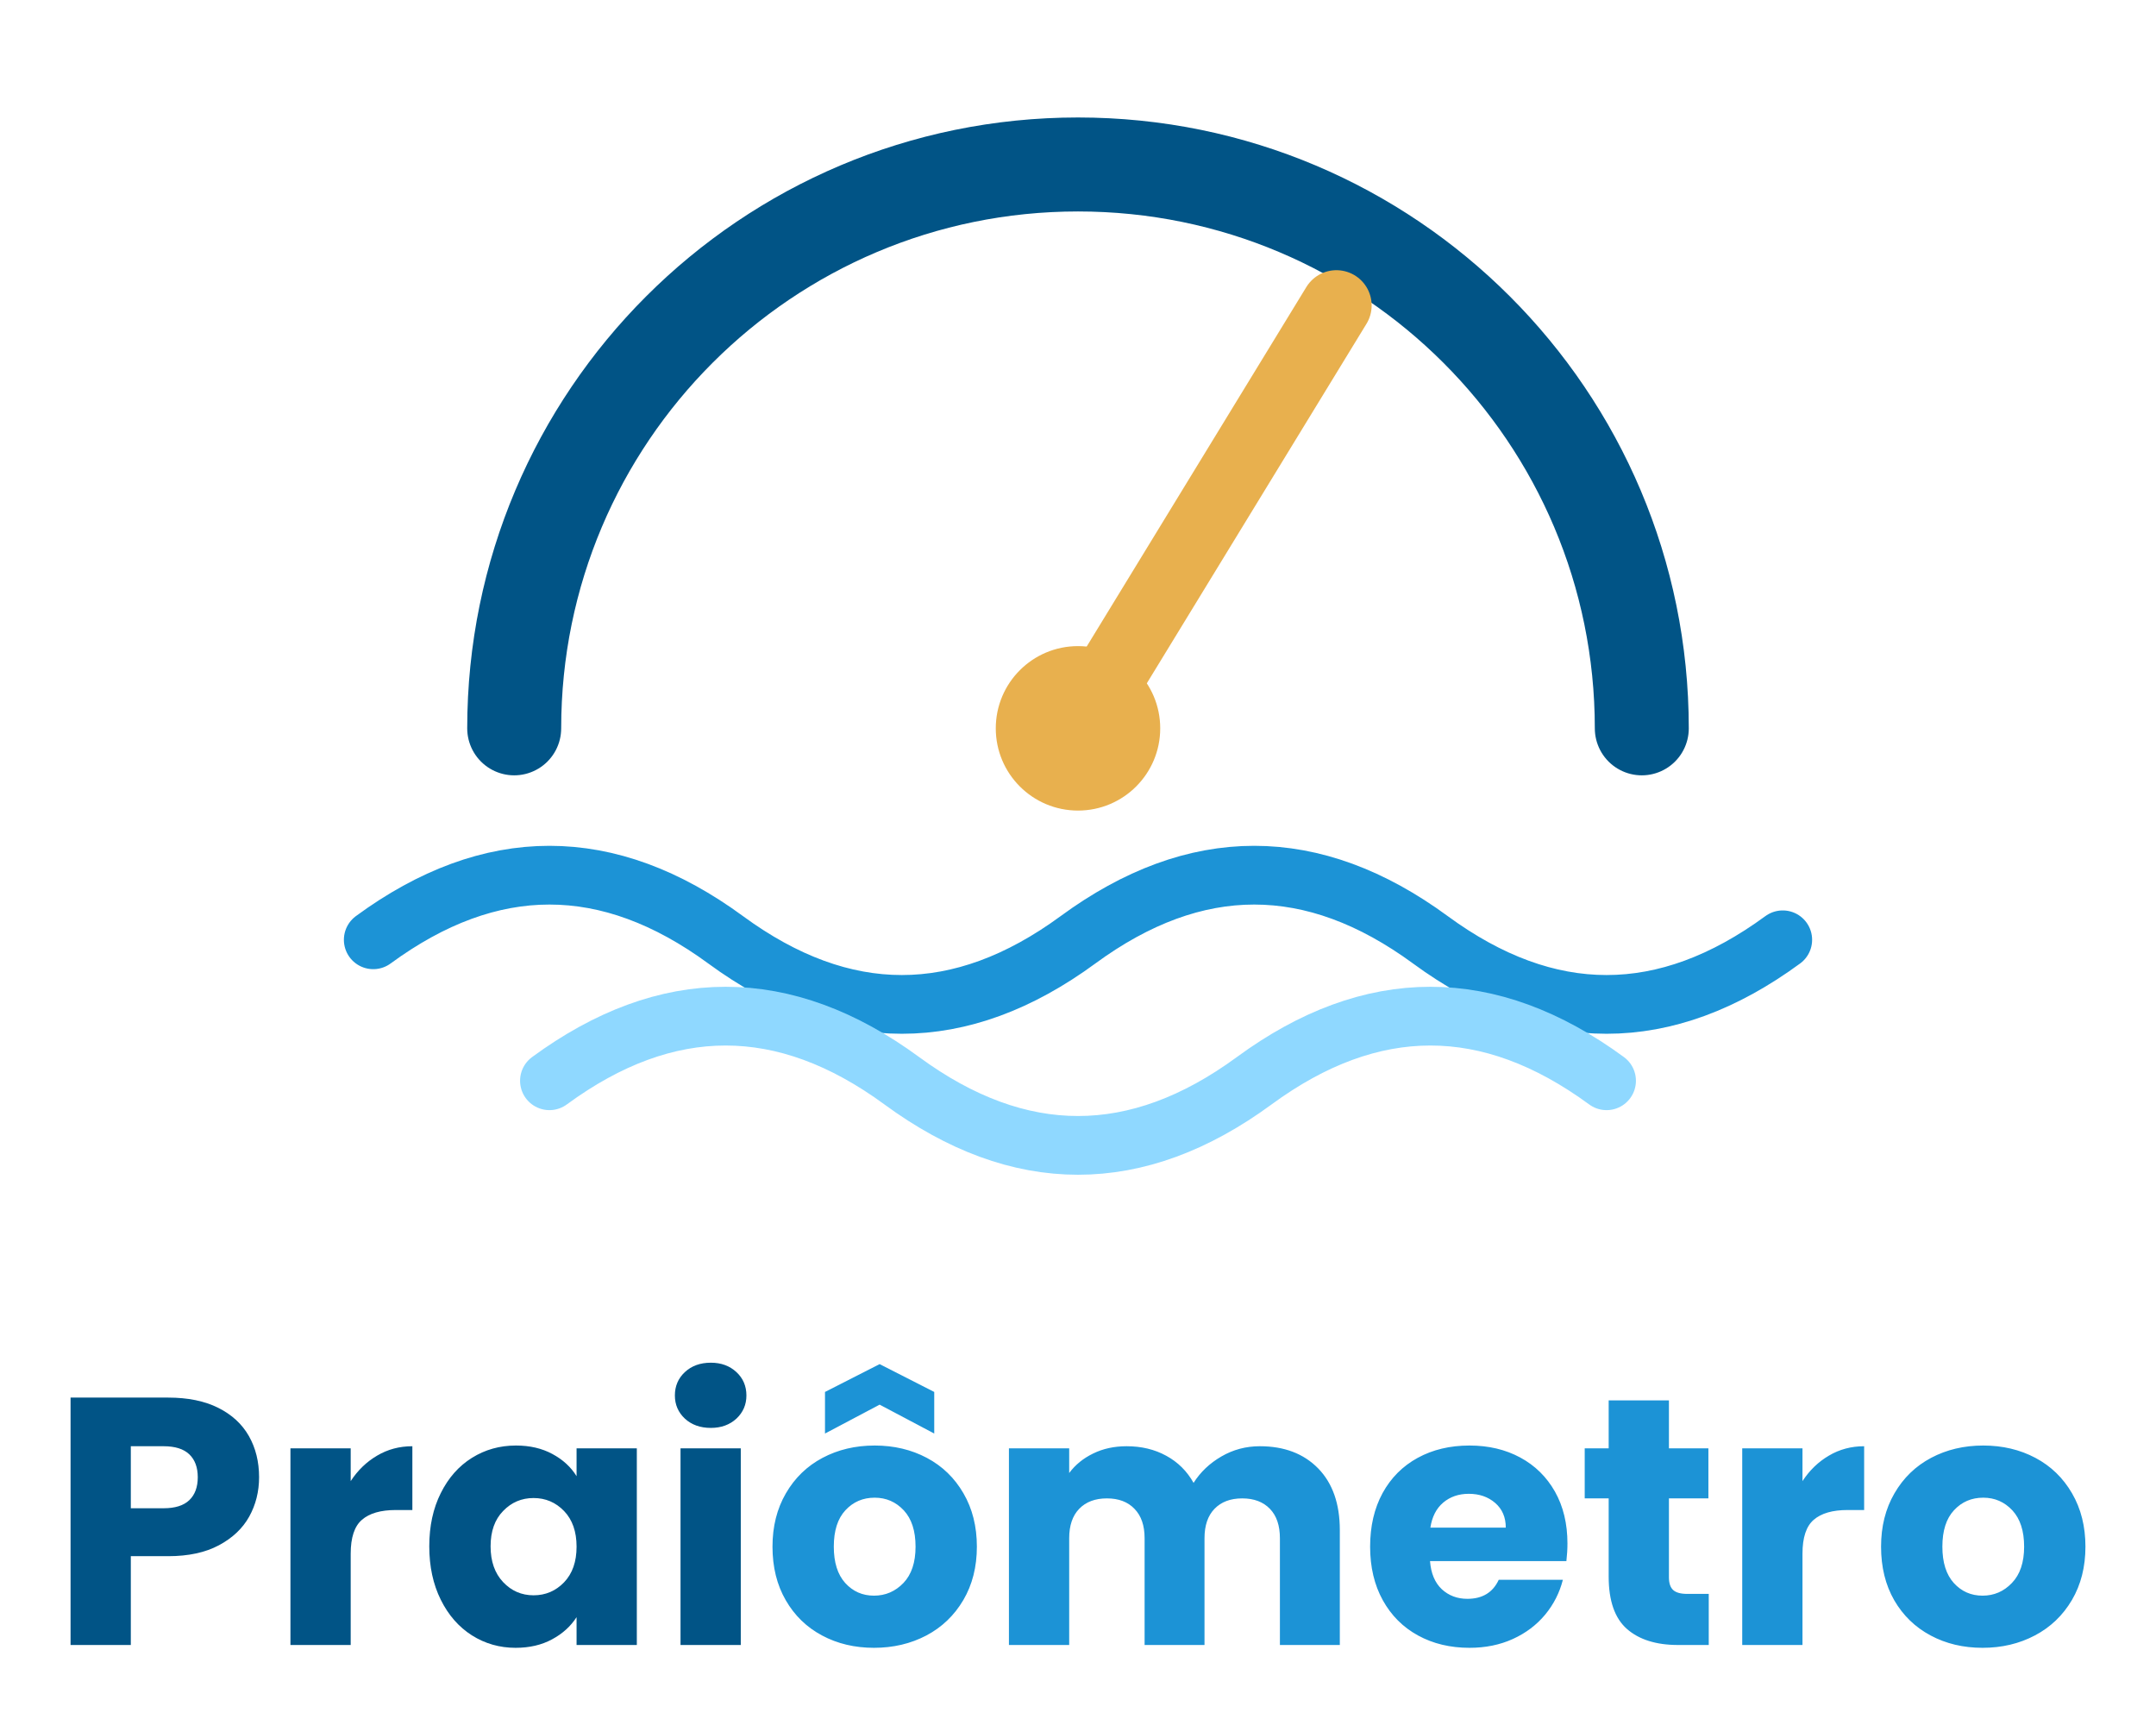
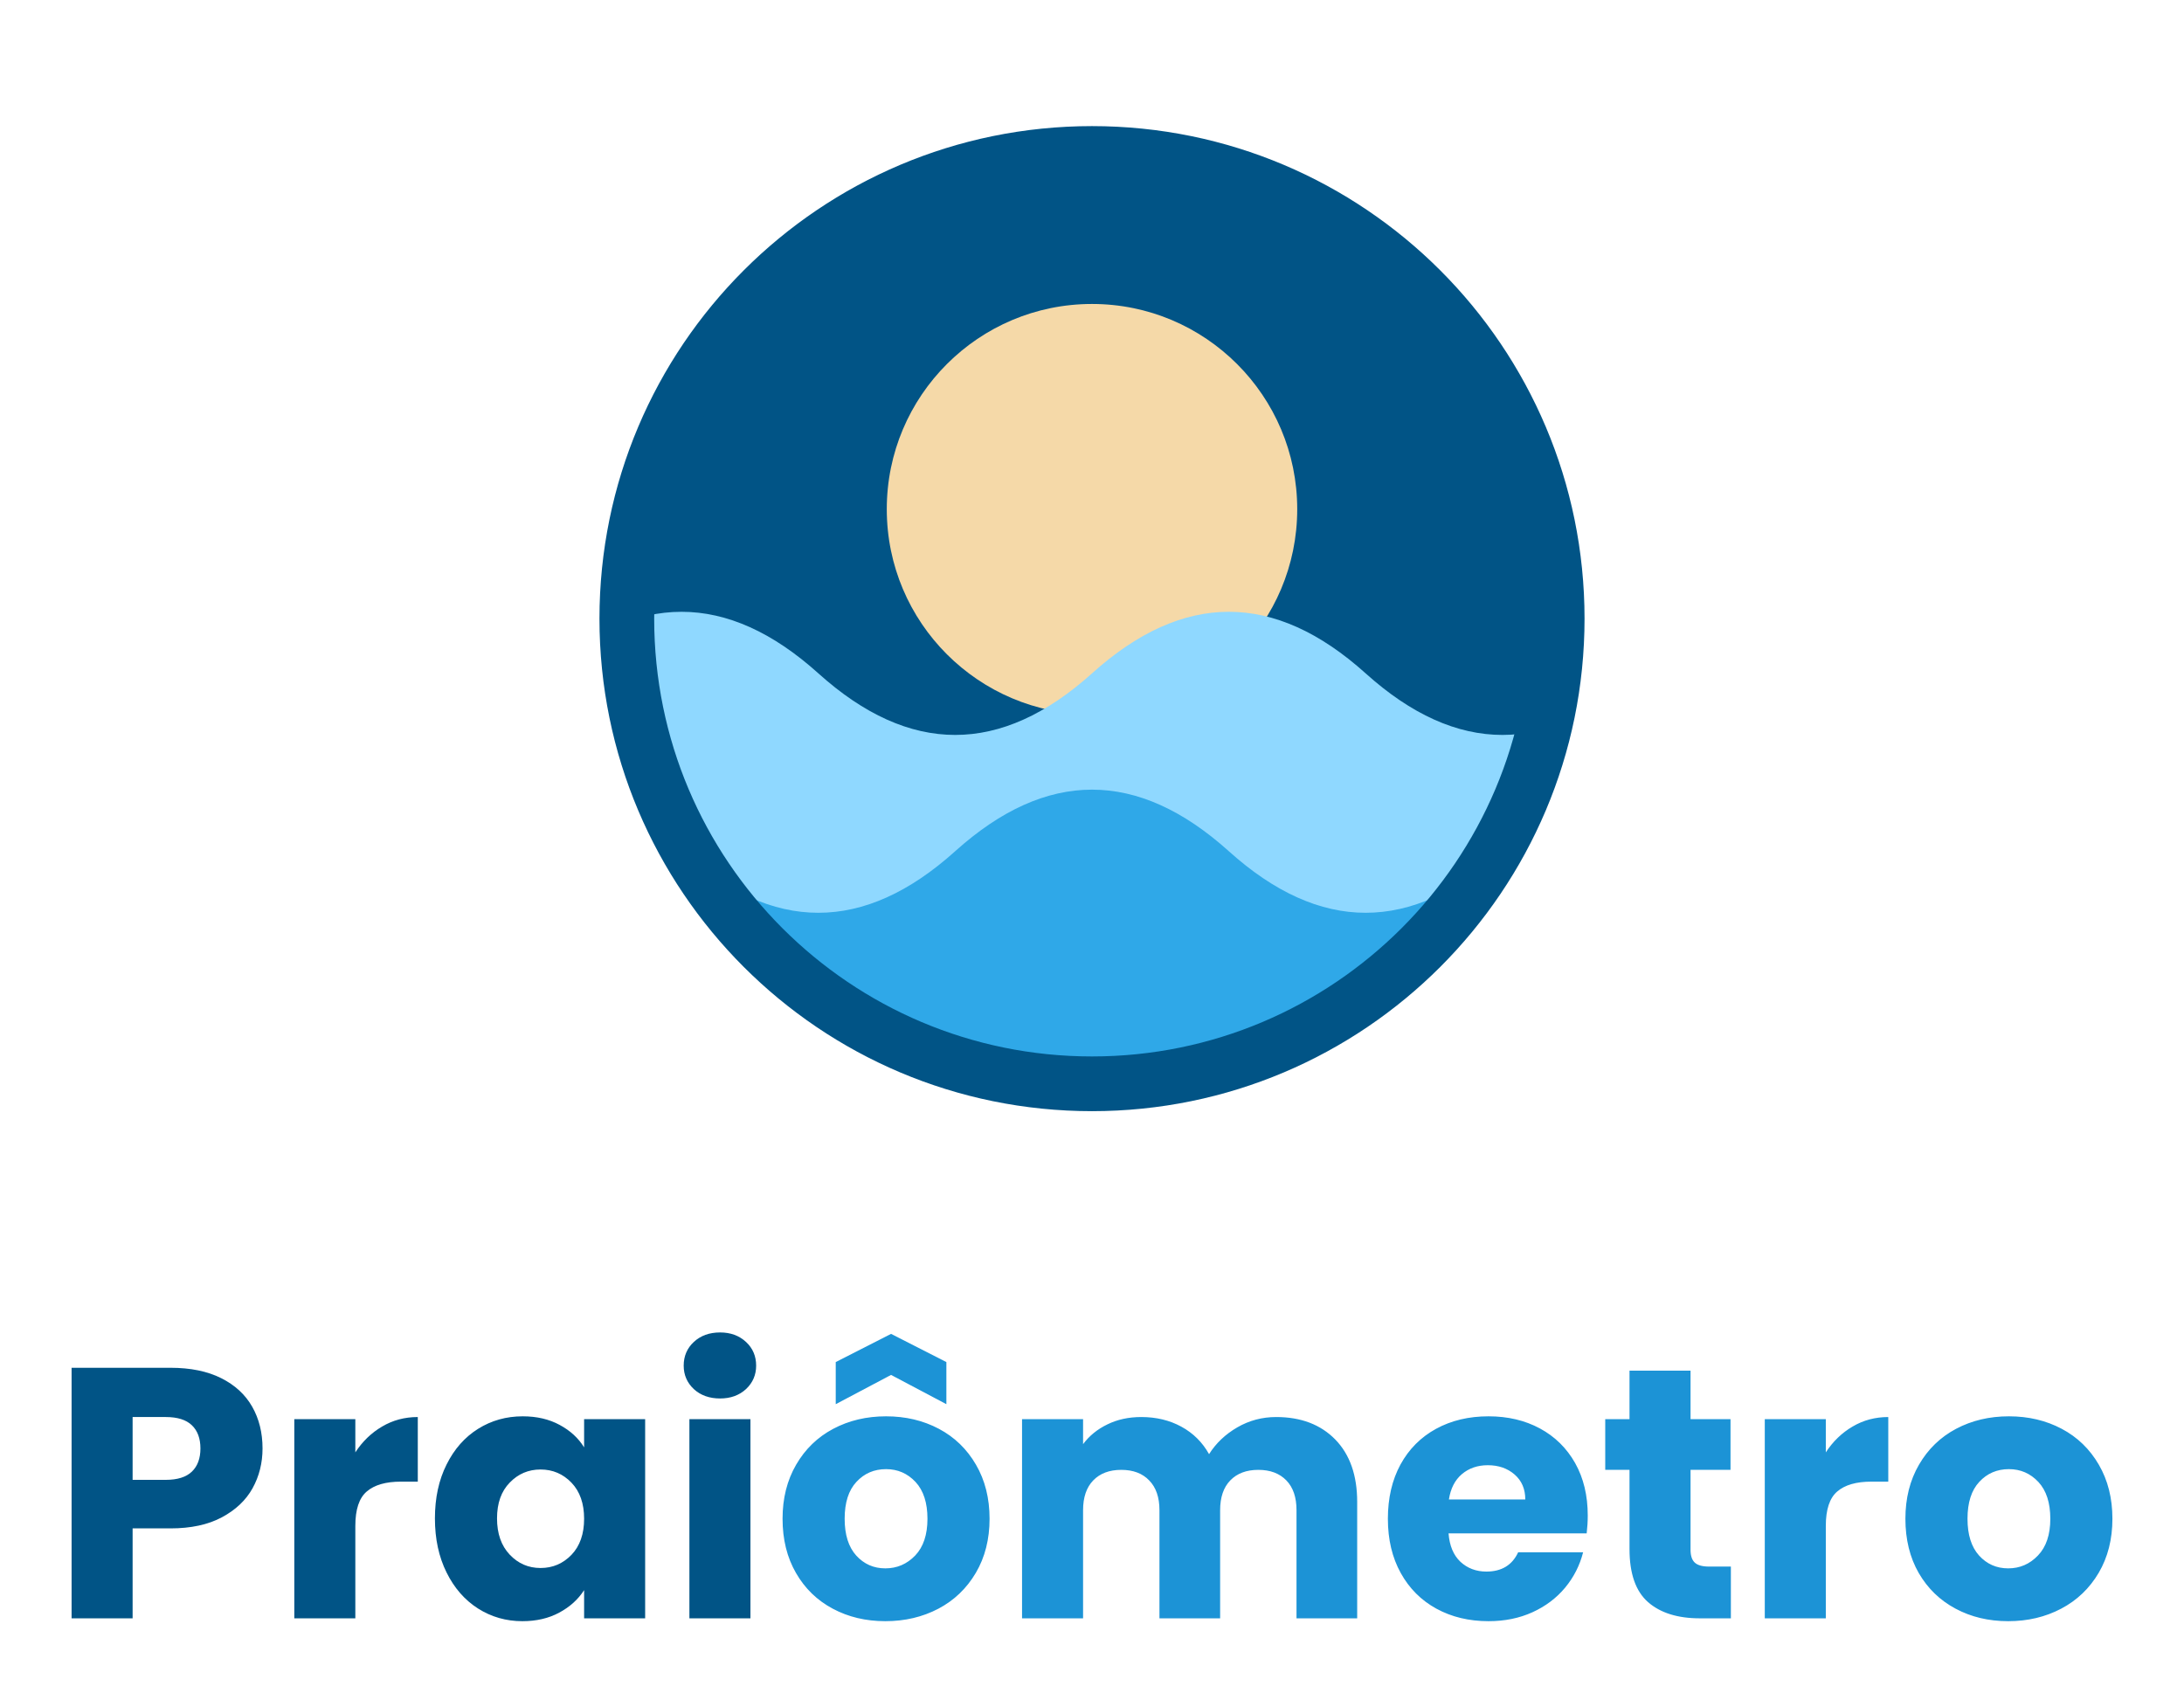
- <svg xmlns="http://www.w3.org/2000/svg" viewBox="0 0 183.54 146.27" width="1600" height="1275" role="img" aria-label="Praiômetro">
+ <svg xmlns="http://www.w3.org/2000/svg" viewBox="0 0 183.54 142.27" width="1600" height="1240" role="img" aria-label="Praiômetro">
  <g transform="translate(6 6)">
-     <g transform="translate(19.77 0) scale(1)">
-       <path d="M18 56 A48 48 0 0 1 114 56" fill="none" stroke-linecap="round" stroke="#015486" stroke-width="8" />
-       <path d="M66 56 L88 20" fill="none" stroke-linecap="round" stroke="#E8B04E" stroke-width="6" />
-       <circle cx="66" cy="56" r="7" fill="#E8B04E" />
-       <path d="M6 74 q15 -11 30 0 t30 0 t30 0 t30 0" fill="none" stroke-linecap="round" stroke="#1C93D6" stroke-width="5" />
-       <path d="M21 86 q15 -11 30 0 t30 0 t30 0" fill="none" stroke-linecap="round" stroke="#8FD8FF" stroke-width="5" />
+     <g transform="translate(39.77 0) scale(1.15)">
+       <defs>
+         <clipPath id="dentro">
+           <circle cx="40" cy="40" r="34" />
+         </clipPath>
+       </defs>
+       <circle cx="40" cy="40" r="34" fill="#015486" />
+       <g clip-path="url(#dentro)">
+         <circle cx="40" cy="32" r="15" fill="#F5D9A8" />
+         <path d="M0 44 q10 -9 20 0 t20 0 t20 0 t20 0 V80 H0 Z" fill="#8FD8FF" />
+         <path d="M-10 57 q10 -9 20 0 t20 0 t20 0 t20 0 t20 0 V80 H-10 Z" fill="#2FA8E8" />
+       </g>
+       <circle cx="40" cy="40" r="34" fill="none" stroke="#015486" stroke-width="4" />
    </g>
-     <g transform="translate(-1.86 134.03)">
+     <g transform="translate(-1.86 130.03)">
      <path fill="#015486" d="M10.17 -7.56H6.99V0H1.86V-21.06H10.17Q12.69 -21.06 14.43 -20.19Q16.17 -19.32 17.04 -17.79Q17.91 -16.26 17.91 -14.28Q17.91 -12.45 17.07 -10.93Q16.23 -9.42 14.49 -8.49Q12.75 -7.56 10.17 -7.56ZM12.69 -14.28Q12.69 -15.54 11.97 -16.23Q11.25 -16.92 9.78 -16.92H6.99V-11.64H9.78Q11.25 -11.64 11.97 -12.33Q12.69 -13.02 12.69 -14.28Z M30.96 -16.92V-11.49H29.55Q27.63 -11.49 26.67 -10.66Q25.71 -9.84 25.71 -7.77V0H20.58V-16.74H25.71V-13.95Q26.61 -15.33 27.96 -16.12Q29.31 -16.92 30.96 -16.92Z M39.78 -16.98Q41.55 -16.98 42.88 -16.26Q44.22 -15.54 44.94 -14.37V-16.74H50.07V0H44.94V-2.37Q44.19 -1.2 42.85 -0.48Q41.52 0.24 39.75 0.24Q37.71 0.24 36.03 -0.82Q34.35 -1.89 33.38 -3.85Q32.4 -5.82 32.4 -8.4Q32.4 -10.98 33.38 -12.93Q34.35 -14.88 36.03 -15.93Q37.71 -16.98 39.78 -16.98ZM41.28 -12.51Q39.75 -12.51 38.69 -11.41Q37.62 -10.32 37.62 -8.4Q37.62 -6.48 38.69 -5.35Q39.75 -4.23 41.28 -4.23Q42.81 -4.23 43.88 -5.34Q44.94 -6.45 44.94 -8.37Q44.94 -10.29 43.88 -11.4Q42.81 -12.51 41.28 -12.51Z M53.31 -21.24Q53.31 -22.44 54.16 -23.23Q55.02 -24.03 56.37 -24.03Q57.69 -24.03 58.55 -23.23Q59.4 -22.44 59.4 -21.24Q59.4 -20.07 58.55 -19.27Q57.69 -18.48 56.37 -18.48Q55.02 -18.48 54.16 -19.27Q53.31 -20.07 53.31 -21.24ZM58.92 -16.74V0H53.79V-16.74Z" />
      <path fill="#1C93D6" d="M61.62 -8.37Q61.62 -10.95 62.76 -12.91Q63.9 -14.88 65.88 -15.93Q67.86 -16.98 70.32 -16.98Q72.78 -16.98 74.76 -15.93Q76.74 -14.88 77.88 -12.91Q79.02 -10.95 79.02 -8.37Q79.02 -5.79 77.87 -3.83Q76.71 -1.86 74.72 -0.81Q72.72 0.24 70.26 0.24Q67.8 0.24 65.84 -0.81Q63.87 -1.86 62.75 -3.81Q61.62 -5.76 61.62 -8.37ZM73.8 -8.37Q73.8 -10.38 72.8 -11.46Q71.79 -12.54 70.32 -12.54Q68.82 -12.54 67.83 -11.47Q66.84 -10.41 66.84 -8.37Q66.84 -6.36 67.81 -5.28Q68.79 -4.2 70.26 -4.2Q71.73 -4.2 72.77 -5.28Q73.8 -6.36 73.8 -8.37ZM70.74 -20.46 66.09 -18V-21.54L70.74 -23.91L75.39 -21.54V-18Z M109.92 -9.78V0H104.82V-9.09Q104.82 -10.71 103.97 -11.59Q103.11 -12.48 101.61 -12.48Q100.11 -12.48 99.25 -11.59Q98.4 -10.71 98.4 -9.09V0H93.3V-9.09Q93.3 -10.71 92.44 -11.59Q91.59 -12.48 90.09 -12.48Q88.59 -12.48 87.73 -11.59Q86.88 -10.71 86.88 -9.09V0H81.75V-16.74H86.88V-14.64Q87.66 -15.69 88.92 -16.3Q90.18 -16.92 91.77 -16.92Q93.66 -16.92 95.14 -16.11Q96.63 -15.3 97.47 -13.8Q98.34 -15.18 99.84 -16.05Q101.34 -16.92 103.11 -16.92Q106.23 -16.92 108.08 -15.03Q109.92 -13.14 109.92 -9.78Z M129.21 -7.14H117.6Q117.72 -5.58 118.6 -4.75Q119.49 -3.93 120.78 -3.93Q122.7 -3.93 123.45 -5.55H128.91Q128.49 -3.9 127.4 -2.58Q126.3 -1.26 124.65 -0.51Q123 0.24 120.96 0.24Q118.5 0.24 116.58 -0.81Q114.66 -1.86 113.58 -3.81Q112.5 -5.76 112.5 -8.37Q112.5 -10.98 113.56 -12.93Q114.63 -14.88 116.55 -15.93Q118.47 -16.98 120.96 -16.98Q123.39 -16.98 125.28 -15.96Q127.17 -14.94 128.24 -13.05Q129.3 -11.16 129.3 -8.64Q129.3 -7.92 129.21 -7.14ZM124.05 -9.99Q124.05 -11.31 123.15 -12.09Q122.25 -12.87 120.9 -12.87Q119.61 -12.87 118.72 -12.12Q117.84 -11.37 117.63 -9.99Z M141.33 -4.35V0H138.72Q135.93 0 134.37 -1.36Q132.81 -2.73 132.81 -5.82V-12.48H130.77V-16.74H132.81V-20.82H137.94V-16.74H141.3V-12.48H137.94V-5.76Q137.94 -5.01 138.3 -4.68Q138.66 -4.35 139.5 -4.35Z M154.56 -16.92V-11.49H153.15Q151.23 -11.49 150.27 -10.66Q149.31 -9.84 149.31 -7.77V0H144.18V-16.74H149.31V-13.95Q150.21 -15.33 151.56 -16.12Q152.91 -16.92 154.56 -16.92Z M156 -8.37Q156 -10.95 157.14 -12.91Q158.28 -14.88 160.26 -15.93Q162.24 -16.98 164.7 -16.98Q167.16 -16.98 169.14 -15.93Q171.12 -14.88 172.26 -12.91Q173.4 -10.95 173.4 -8.37Q173.4 -5.79 172.25 -3.83Q171.09 -1.86 169.09 -0.81Q167.1 0.24 164.64 0.24Q162.18 0.24 160.22 -0.81Q158.25 -1.86 157.12 -3.81Q156 -5.76 156 -8.37ZM168.18 -8.37Q168.18 -10.38 167.18 -11.46Q166.17 -12.54 164.7 -12.54Q163.2 -12.54 162.21 -11.47Q161.22 -10.41 161.22 -8.37Q161.22 -6.36 162.19 -5.28Q163.17 -4.2 164.64 -4.2Q166.11 -4.2 167.14 -5.28Q168.18 -6.36 168.18 -8.37Z" />
    </g>
  </g>
</svg>
